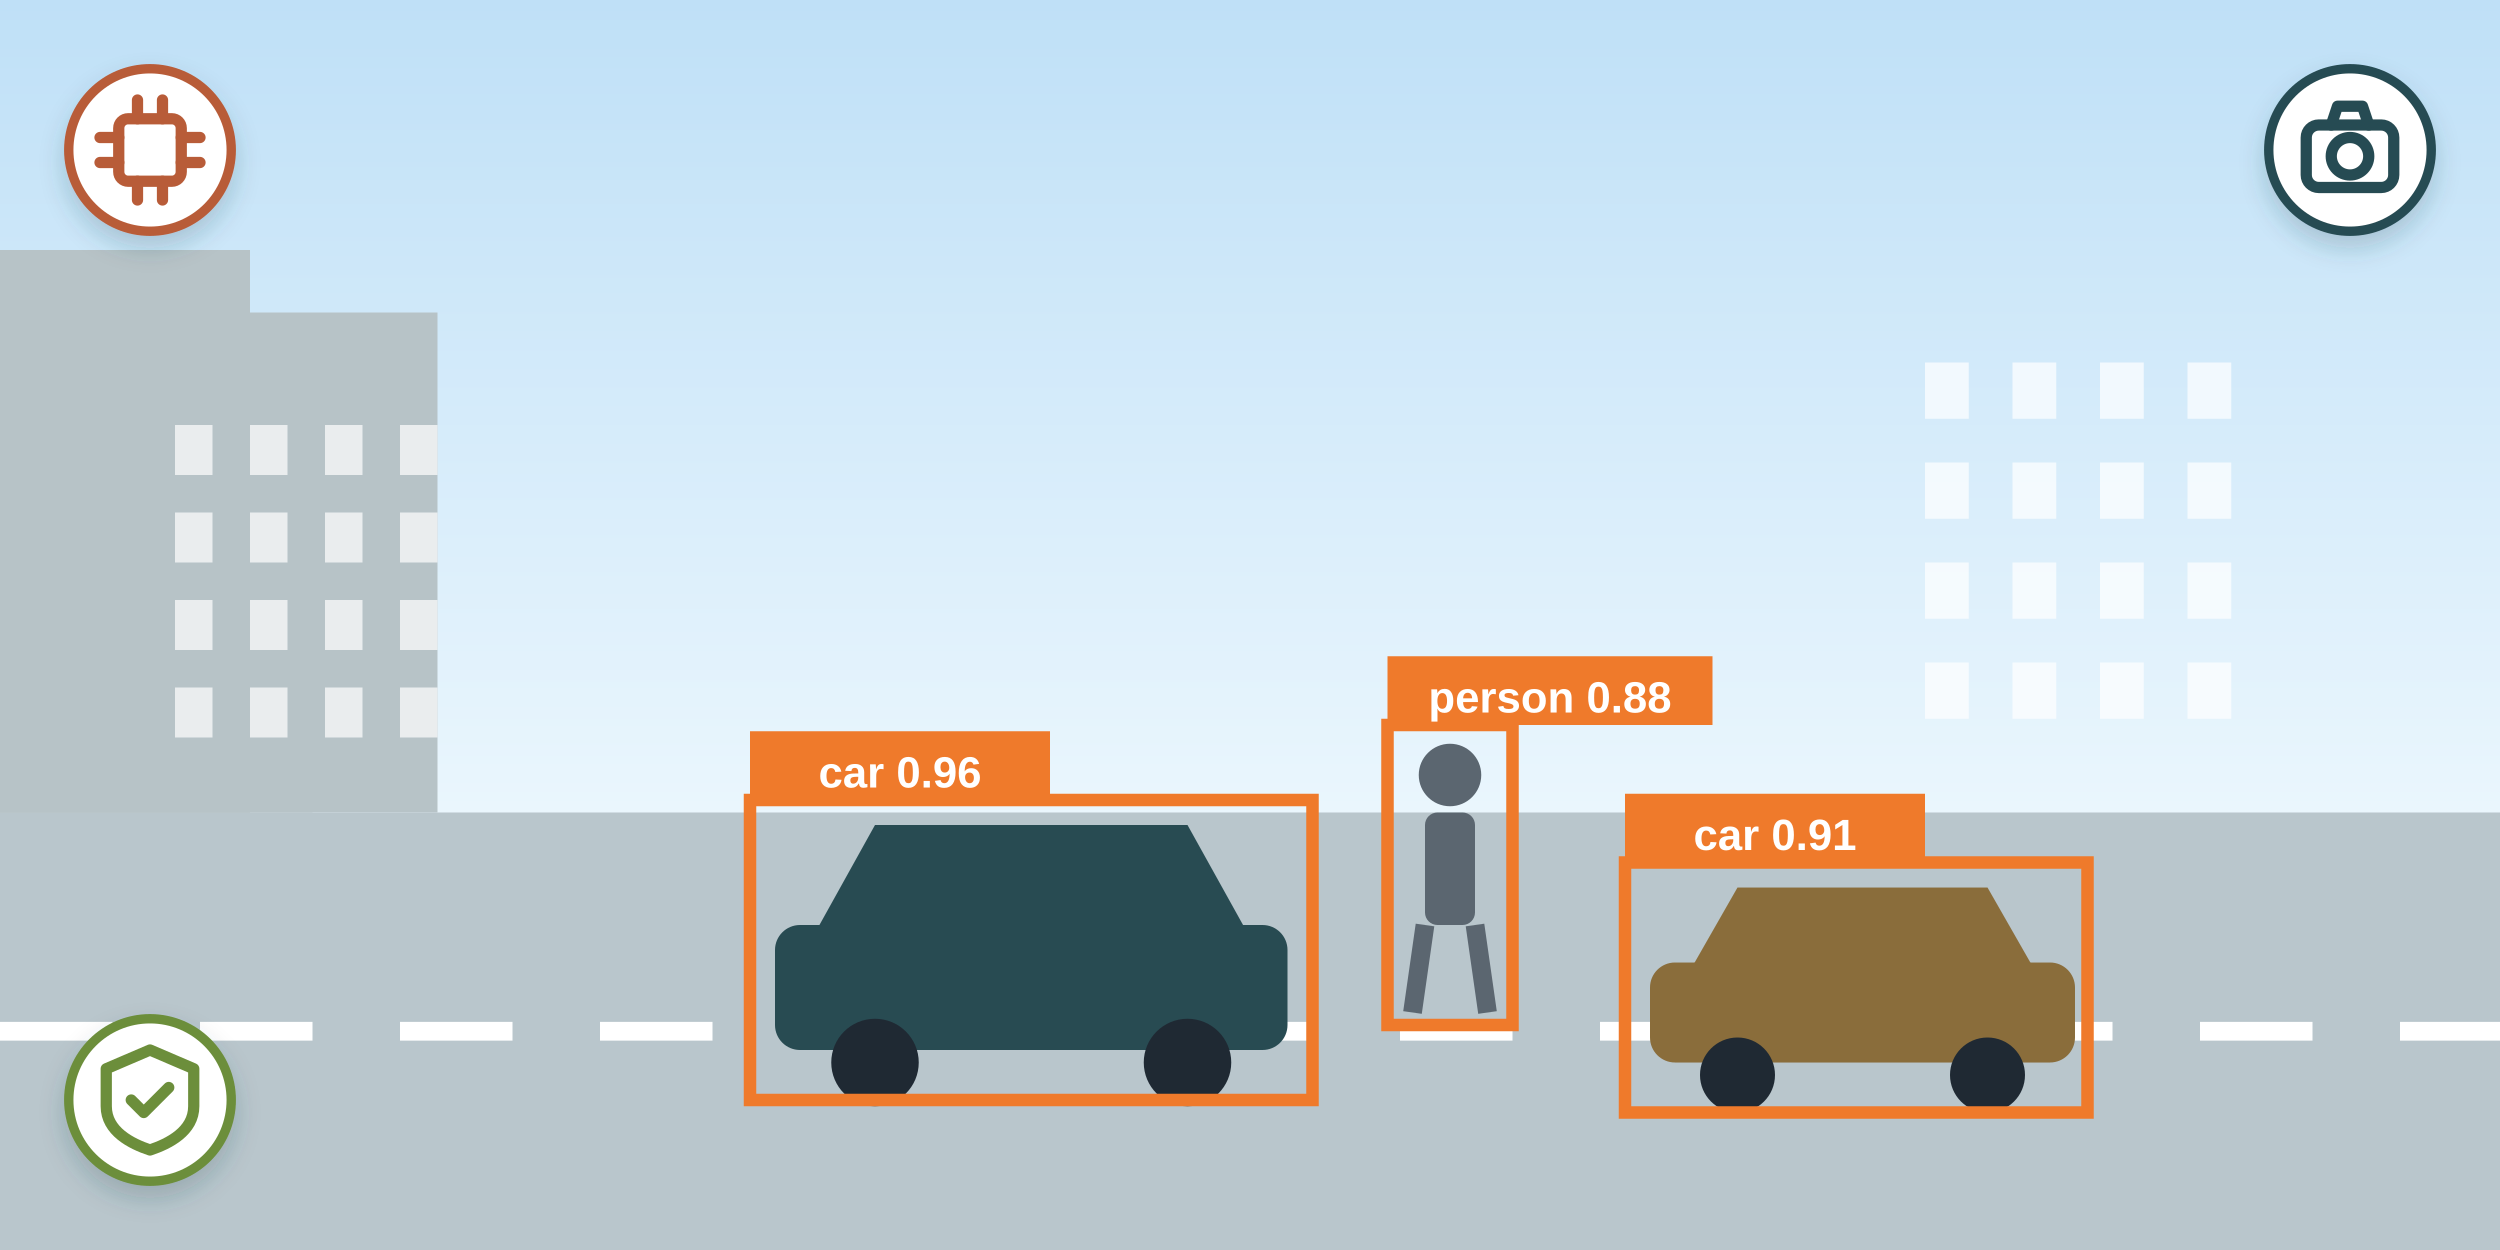
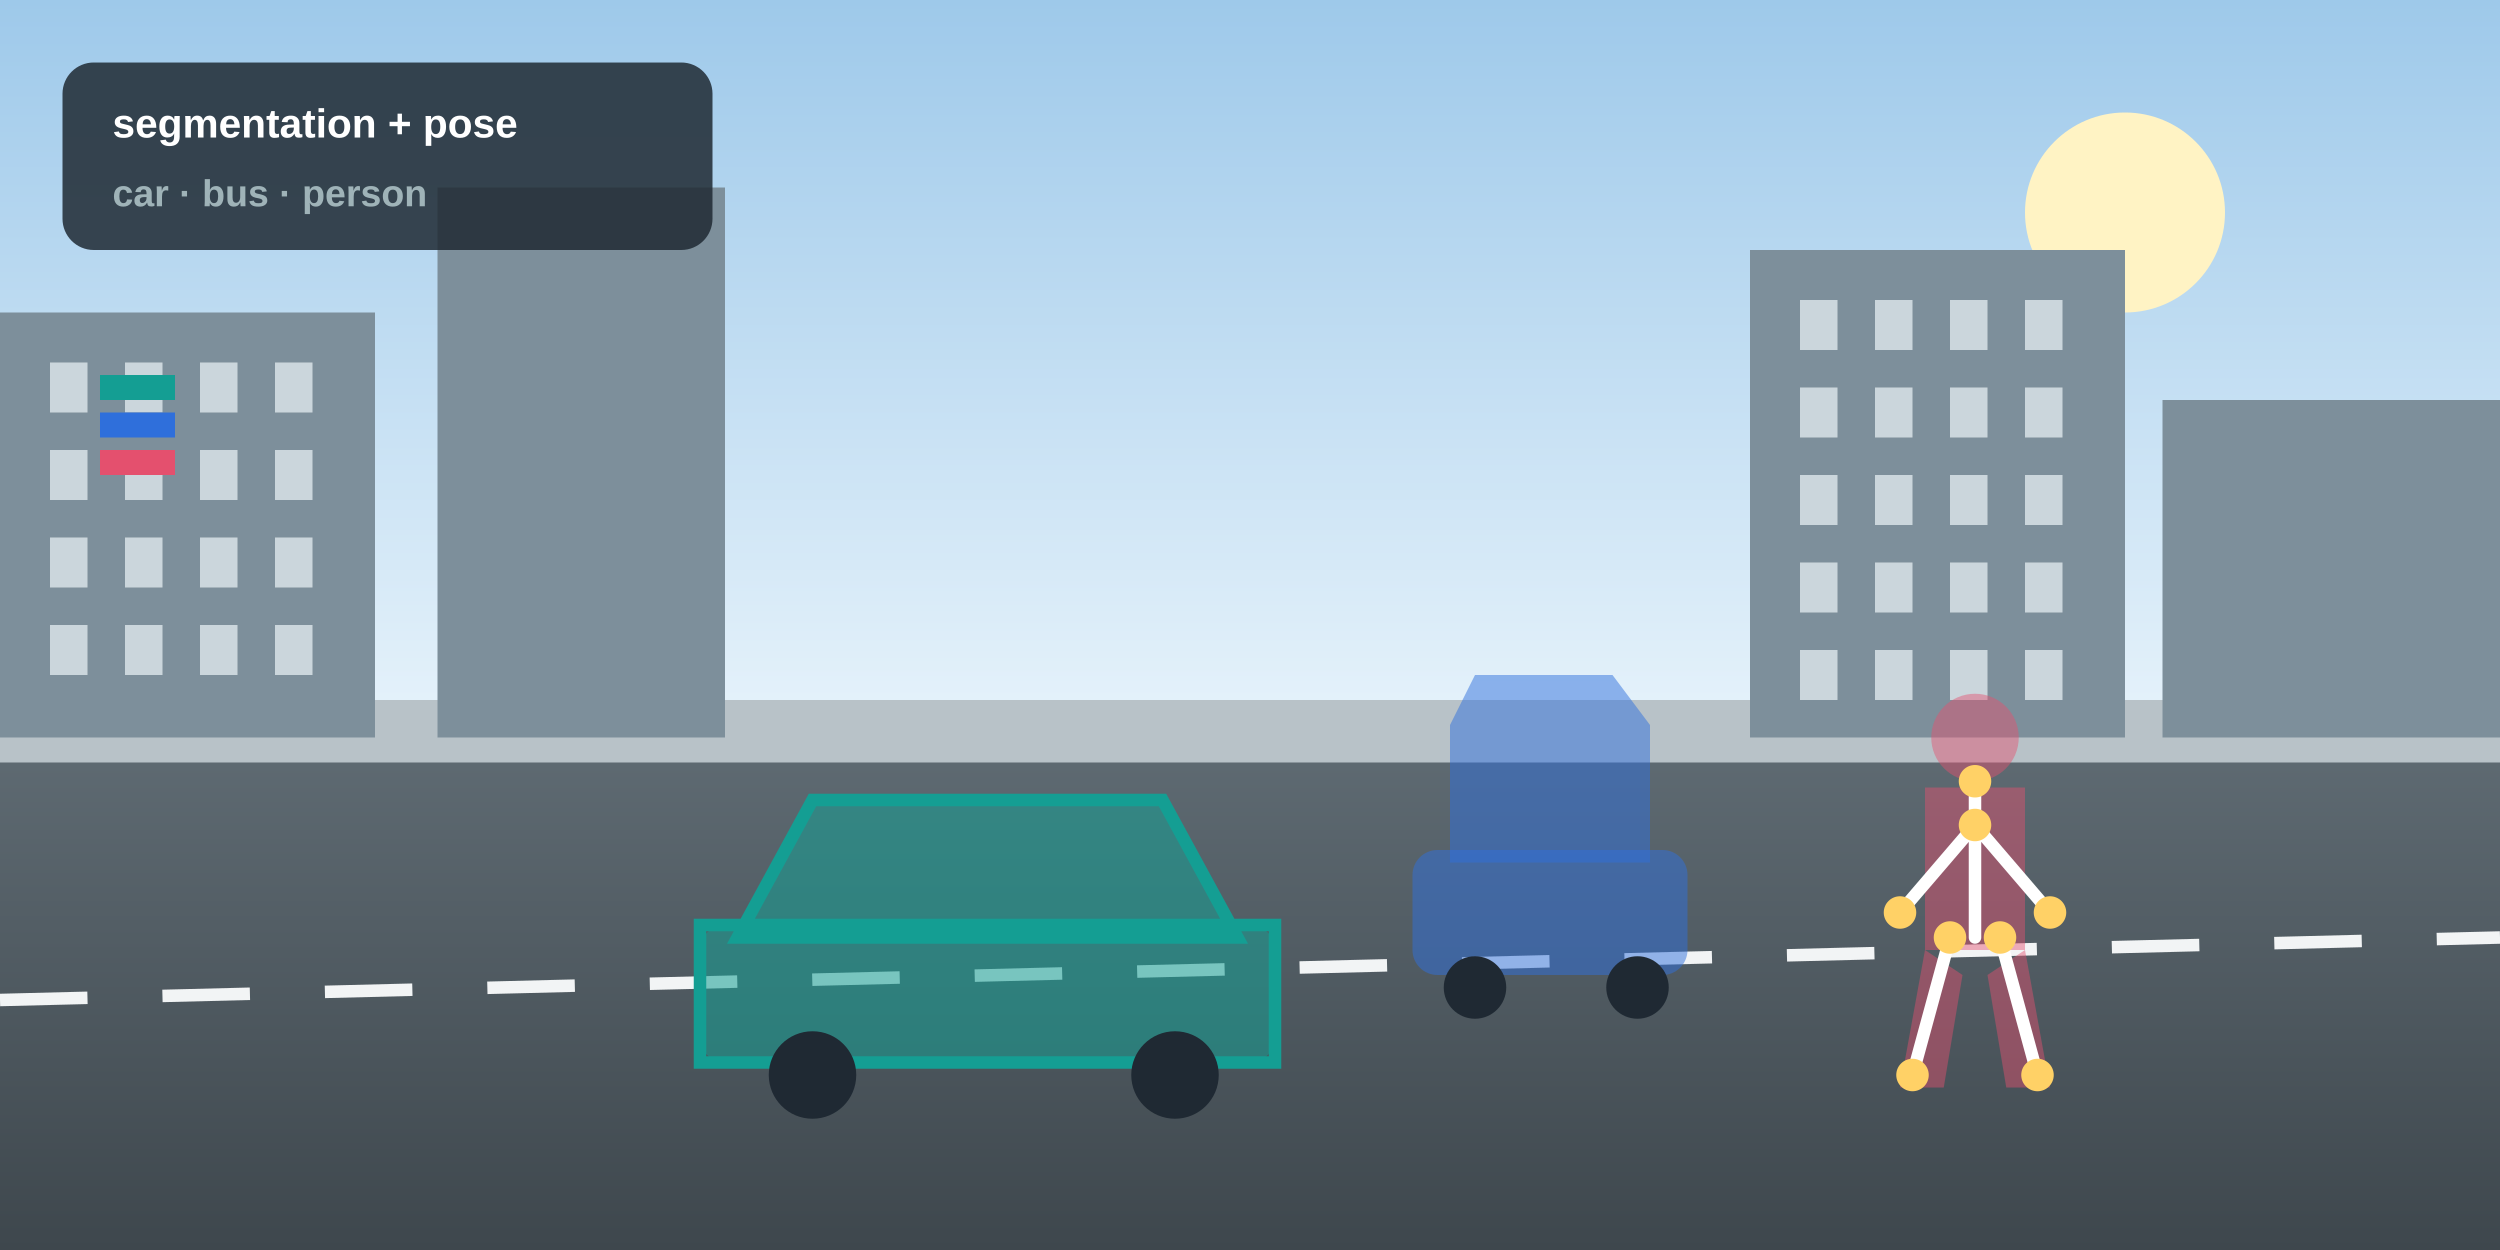
- <svg xmlns="http://www.w3.org/2000/svg" viewBox="0 0 400 200" font-family="Manrope, Arial, sans-serif" role="img" aria-label="Street scene with detected cars and people">
-   <rect width="400" height="200" fill="url(#ground)" />
+ <svg xmlns="http://www.w3.org/2000/svg" viewBox="0 0 400 200" font-family="Manrope, Arial, sans-serif" role="img" aria-label="Street photo with segmentation masks and a pose skeleton">
  <defs>
-     <linearGradient id="ground" x1="0" y1="0" x2="0" y2="1">
-       <stop offset="0" stop-color="#ffffff" />
-       <stop offset="1" stop-color="#dcf0fb" />
+     <filter id="sh" x="-10%" y="-10%" width="130%" height="140%">
+       <feDropShadow dx="0" dy="3" stdDeviation="3" flood-color="#1f2933" flood-opacity="0.18" />
+     </filter>
+     <linearGradient id="sky2" x1="0" y1="0" x2="0" y2="1">
+       <stop offset="0" stop-color="#9ec9ea" />
+       <stop offset="1" stop-color="#e7f3fb" />
    </linearGradient>
-     <filter id="sh" x="-10%" y="-10%" width="130%" height="140%">
-       <feDropShadow dx="0" dy="3" stdDeviation="3" flood-color="#284b52" flood-opacity="0.16" />
-     </filter>
-     <filter id="bs" x="-30%" y="-30%" width="160%" height="160%">
-       <feDropShadow dx="0" dy="2" stdDeviation="2" flood-color="#284b52" flood-opacity="0.22" />
-     </filter>
-   </defs>
-   <defs>
-     <linearGradient id="sky" x1="0" y1="0" x2="0" y2="1">
-       <stop offset="0" stop-color="#bfe0f7" />
-       <stop offset="1" stop-color="#eaf6fd" />
+     <linearGradient id="road" x1="0" y1="0" x2="0" y2="1">
+       <stop offset="0" stop-color="#5f6b73" />
+       <stop offset="1" stop-color="#3e474d" />
    </linearGradient>
  </defs>
-   <rect width="400" height="130" fill="url(#sky)" />
-   <rect y="130" width="400" height="70" fill="#b9c6cc" />
-   <path d="M0 165 H400" stroke="#ffffff" stroke-width="3" stroke-dasharray="18 14" />
-   <g fill="#b7c3c7">
-     <rect x="#9db9e8" y="60" width="50" height="70" />
-     <rect x="#b8a5e3" y="40" width="40" height="90" />
-     <rect x="#f0c48a" y="50" width="70" height="80" />
-     <rect x="#9fd3b5" y="80" width="40" height="50" />
+   <rect width="400" height="200" fill="#ffffff" />
+   <rect width="400" height="118" fill="url(#sky2)" />
+   <rect y="118" width="400" height="82" fill="url(#road)" />
+   <rect y="112" width="400" height="10" fill="#b8c2c8" />
+   <circle cx="340" cy="34" r="16" fill="#fff3c4" />
+   <g fill="#7d8f9b">
+     <rect x="0" y="50" width="60" height="68" />
+     <rect x="70" y="30" width="46" height="88" />
+     <rect x="280" y="40" width="60" height="78" />
+     <rect x="346" y="64" width="54" height="54" />
  </g>
-   <g fill="#ffffff" opacity="0.7">
-     <rect x="28" y="68" width="6" height="8" />
-     <rect x="28" y="82" width="6" height="8" />
-     <rect x="28" y="96" width="6" height="8" />
-     <rect x="28" y="110" width="6" height="8" />
-     <rect x="40" y="68" width="6" height="8" />
-     <rect x="40" y="82" width="6" height="8" />
-     <rect x="40" y="96" width="6" height="8" />
-     <rect x="40" y="110" width="6" height="8" />
-     <rect x="52" y="68" width="6" height="8" />
-     <rect x="52" y="82" width="6" height="8" />
-     <rect x="52" y="96" width="6" height="8" />
-     <rect x="52" y="110" width="6" height="8" />
-     <rect x="64" y="68" width="6" height="8" />
-     <rect x="64" y="82" width="6" height="8" />
-     <rect x="64" y="96" width="6" height="8" />
-     <rect x="64" y="110" width="6" height="8" />
-     <rect x="308" y="58" width="7" height="9" />
-     <rect x="308" y="74" width="7" height="9" />
-     <rect x="308" y="90" width="7" height="9" />
-     <rect x="308" y="106" width="7" height="9" />
-     <rect x="322" y="58" width="7" height="9" />
-     <rect x="322" y="74" width="7" height="9" />
-     <rect x="322" y="90" width="7" height="9" />
-     <rect x="322" y="106" width="7" height="9" />
-     <rect x="336" y="58" width="7" height="9" />
-     <rect x="336" y="74" width="7" height="9" />
-     <rect x="336" y="90" width="7" height="9" />
-     <rect x="336" y="106" width="7" height="9" />
-     <rect x="350" y="58" width="7" height="9" />
-     <rect x="350" y="74" width="7" height="9" />
-     <rect x="350" y="90" width="7" height="9" />
-     <rect x="350" y="106" width="7" height="9" />
+   <g fill="#dfe7ec" opacity="0.8">
+     <rect x="8" y="58" width="6" height="8" />
+     <rect x="8" y="72" width="6" height="8" />
+     <rect x="8" y="86" width="6" height="8" />
+     <rect x="8" y="100" width="6" height="8" />
+     <rect x="20" y="58" width="6" height="8" />
+     <rect x="20" y="72" width="6" height="8" />
+     <rect x="20" y="86" width="6" height="8" />
+     <rect x="20" y="100" width="6" height="8" />
+     <rect x="32" y="58" width="6" height="8" />
+     <rect x="32" y="72" width="6" height="8" />
+     <rect x="32" y="86" width="6" height="8" />
+     <rect x="32" y="100" width="6" height="8" />
+     <rect x="44" y="58" width="6" height="8" />
+     <rect x="44" y="72" width="6" height="8" />
+     <rect x="44" y="86" width="6" height="8" />
+     <rect x="44" y="100" width="6" height="8" />
+     <rect x="288" y="48" width="6" height="8" />
+     <rect x="288" y="62" width="6" height="8" />
+     <rect x="288" y="76" width="6" height="8" />
+     <rect x="288" y="90" width="6" height="8" />
+     <rect x="288" y="104" width="6" height="8" />
+     <rect x="300" y="48" width="6" height="8" />
+     <rect x="300" y="62" width="6" height="8" />
+     <rect x="300" y="76" width="6" height="8" />
+     <rect x="300" y="90" width="6" height="8" />
+     <rect x="300" y="104" width="6" height="8" />
+     <rect x="312" y="48" width="6" height="8" />
+     <rect x="312" y="62" width="6" height="8" />
+     <rect x="312" y="76" width="6" height="8" />
+     <rect x="312" y="90" width="6" height="8" />
+     <rect x="312" y="104" width="6" height="8" />
+     <rect x="324" y="48" width="6" height="8" />
+     <rect x="324" y="62" width="6" height="8" />
+     <rect x="324" y="76" width="6" height="8" />
+     <rect x="324" y="90" width="6" height="8" />
+     <rect x="324" y="104" width="6" height="8" />
  </g>
-   <g fill="#284b52">
-     <path d="M130 150 L140 132 H190 L200 150 Z" />
-     <rect x="124" y="148" width="82" height="20" rx="4" />
-     <circle cx="140" cy="170" r="7" fill="#1f2933" />
-     <circle cx="190" cy="170" r="7" fill="#1f2933" />
+   <path d="M0 160 L400 150" stroke="#f2f4f5" stroke-width="2" stroke-dasharray="14 12" />
+   <path d="M118 150 L130 128 H186 L198 150 Z" fill="#149e93" opacity="0.55" />
+   <rect x="112" y="148" width="92" height="22" rx="4" fill="#149e93" opacity="0.55" />
+   <path d="M118 150 L130 128 H186 L198 150 Z M112 148 H204 V170 H112 Z" fill="none" stroke="#149e93" stroke-width="2" />
+   <circle cx="130" cy="172" r="7" fill="#1f2933" />
+   <circle cx="188" cy="172" r="7" fill="#1f2933" />
+   <path d="M232 116 l4 -8 h22 l6 8 v22 h-32 z" fill="#2f6fdb" opacity="0.5" />
+   <rect x="226" y="136" width="44" height="20" rx="4" fill="#2f6fdb" opacity="0.5" />
+   <circle cx="236" cy="158" r="5" fill="#1f2933" />
+   <circle cx="262" cy="158" r="5" fill="#1f2933" />
+   <g fill="#e4506e" opacity="0.45">
+     <circle cx="316" cy="118" r="7" />
+     <path d="M308 126 h16 v26 h-16 z" />
+     <path d="M308 152 l-4 22 h7 l3 -18 M324 152 l4 22 h-7 l-3 -18" />
  </g>
-   <g fill="#8a6d3b">
-     <path d="M270 156 L278 142 H318 L326 156 Z" />
-     <rect x="264" y="154" width="68" height="16" rx="4" />
-     <circle cx="278" cy="172" r="6" fill="#1f2933" />
-     <circle cx="318" cy="172" r="6" fill="#1f2933" />
+   <g stroke="#ffffff" stroke-width="2" stroke-linecap="round">
+     <path d="M316 125 V150 M316 132 L304 146 M316 132 L328 146 M312 150 L306 172 M320 150 L326 172" />
  </g>
-   <g fill="#5b6670">
-     <circle cx="232" cy="124" r="5" />
-     <rect x="228" y="130" width="8" height="18" rx="2" />
-     <path d="M228 148 L226 162 M236 148 L238 162" stroke="#5b6670" stroke-width="3" />
+   <g fill="#ffd166">
+     <circle cx="316" cy="125" r="2.6" />
+     <circle cx="316" cy="132" r="2.6" />
+     <circle cx="304" cy="146" r="2.6" />
+     <circle cx="328" cy="146" r="2.6" />
+     <circle cx="312" cy="150" r="2.6" />
+     <circle cx="320" cy="150" r="2.6" />
+     <circle cx="306" cy="172" r="2.6" />
+     <circle cx="326" cy="172" r="2.6" />
  </g>
-   <g fill="none" stroke="#ef7a2b" stroke-width="2">
-     <rect x="120" y="128" width="90" height="48" />
-     <rect x="260" y="138" width="74" height="40" />
-     <rect x="222" y="116" width="20" height="48" />
+   <g transform="translate(10 10)">
+     <rect width="104" height="30" rx="5" fill="#1f2933" opacity="0.85" />
+     <text x="8" y="12" font-size="6.5" font-weight="800" fill="#ffffff" text-anchor="start">segmentation + pose</text>
+     <text x="8" y="23" font-size="6" font-weight="600" fill="#9fb3b8" text-anchor="start">car · bus · person</text>
  </g>
-   <g fill="#ef7a2b">
-     <rect x="120" y="117" width="48" height="11" />
-     <rect x="260" y="127" width="48" height="11" />
-     <rect x="222" y="105" width="52" height="11" />
-   </g>
-   <text x="144" y="126" font-size="7" font-weight="700" fill="#ffffff" text-anchor="middle">car 0.96</text>
-   <text x="284" y="136" font-size="7" font-weight="700" fill="#ffffff" text-anchor="middle">car 0.91</text>
-   <text x="248" y="114" font-size="7" font-weight="700" fill="#ffffff" text-anchor="middle">person 0.88</text>
-   <g transform="translate(376 24)" filter="url(#bs)">
-     <circle r="13" fill="#ffffff" stroke="#284b52" stroke-width="1.5" />
-     <g fill="none" stroke="#284b52" stroke-width="1.8" stroke-linecap="round" stroke-linejoin="round" color="#284b52">
-       <rect x="-7" y="-4" width="14" height="10" rx="2" />
-       <circle cx="0" cy="1" r="3" />
-       <path d="M-3 -4 L-2 -7 H2 L3 -4" />
-     </g>
-   </g>
-   <g transform="translate(24 24)" filter="url(#bs)">
-     <circle r="13" fill="#ffffff" stroke="#b85c38" stroke-width="1.5" />
-     <g fill="none" stroke="#b85c38" stroke-width="1.8" stroke-linecap="round" stroke-linejoin="round" color="#b85c38">
-       <rect x="-5" y="-5" width="10" height="10" rx="1.5" />
-       <path d="M-2 -5 V-8 M2 -5 V-8 M-2 5 V8 M2 5 V8 M-5 -2 H-8 M-5 2 H-8 M5 -2 H8 M5 2 H8" />
-     </g>
-   </g>
-   <g transform="translate(24 176)" filter="url(#bs)">
-     <circle r="13" fill="#ffffff" stroke="#6c8e3a" stroke-width="1.5" />
-     <g fill="none" stroke="#6c8e3a" stroke-width="1.8" stroke-linecap="round" stroke-linejoin="round" color="#6c8e3a">
-       <path d="M0 -8 L7 -5 V1 C7 5 3 7 0 8 C-3 7 -7 5 -7 1 V-5 Z" />
-       <path d="M-3 0 L-1 2 L3 -2" />
-     </g>
-   </g>
+   <rect x="16" y="60" width="12" height="4" fill="#149e93" />
+   <rect x="16" y="66" width="12" height="4" fill="#2f6fdb" />
+   <rect x="16" y="72" width="12" height="4" fill="#e4506e" />
</svg>
